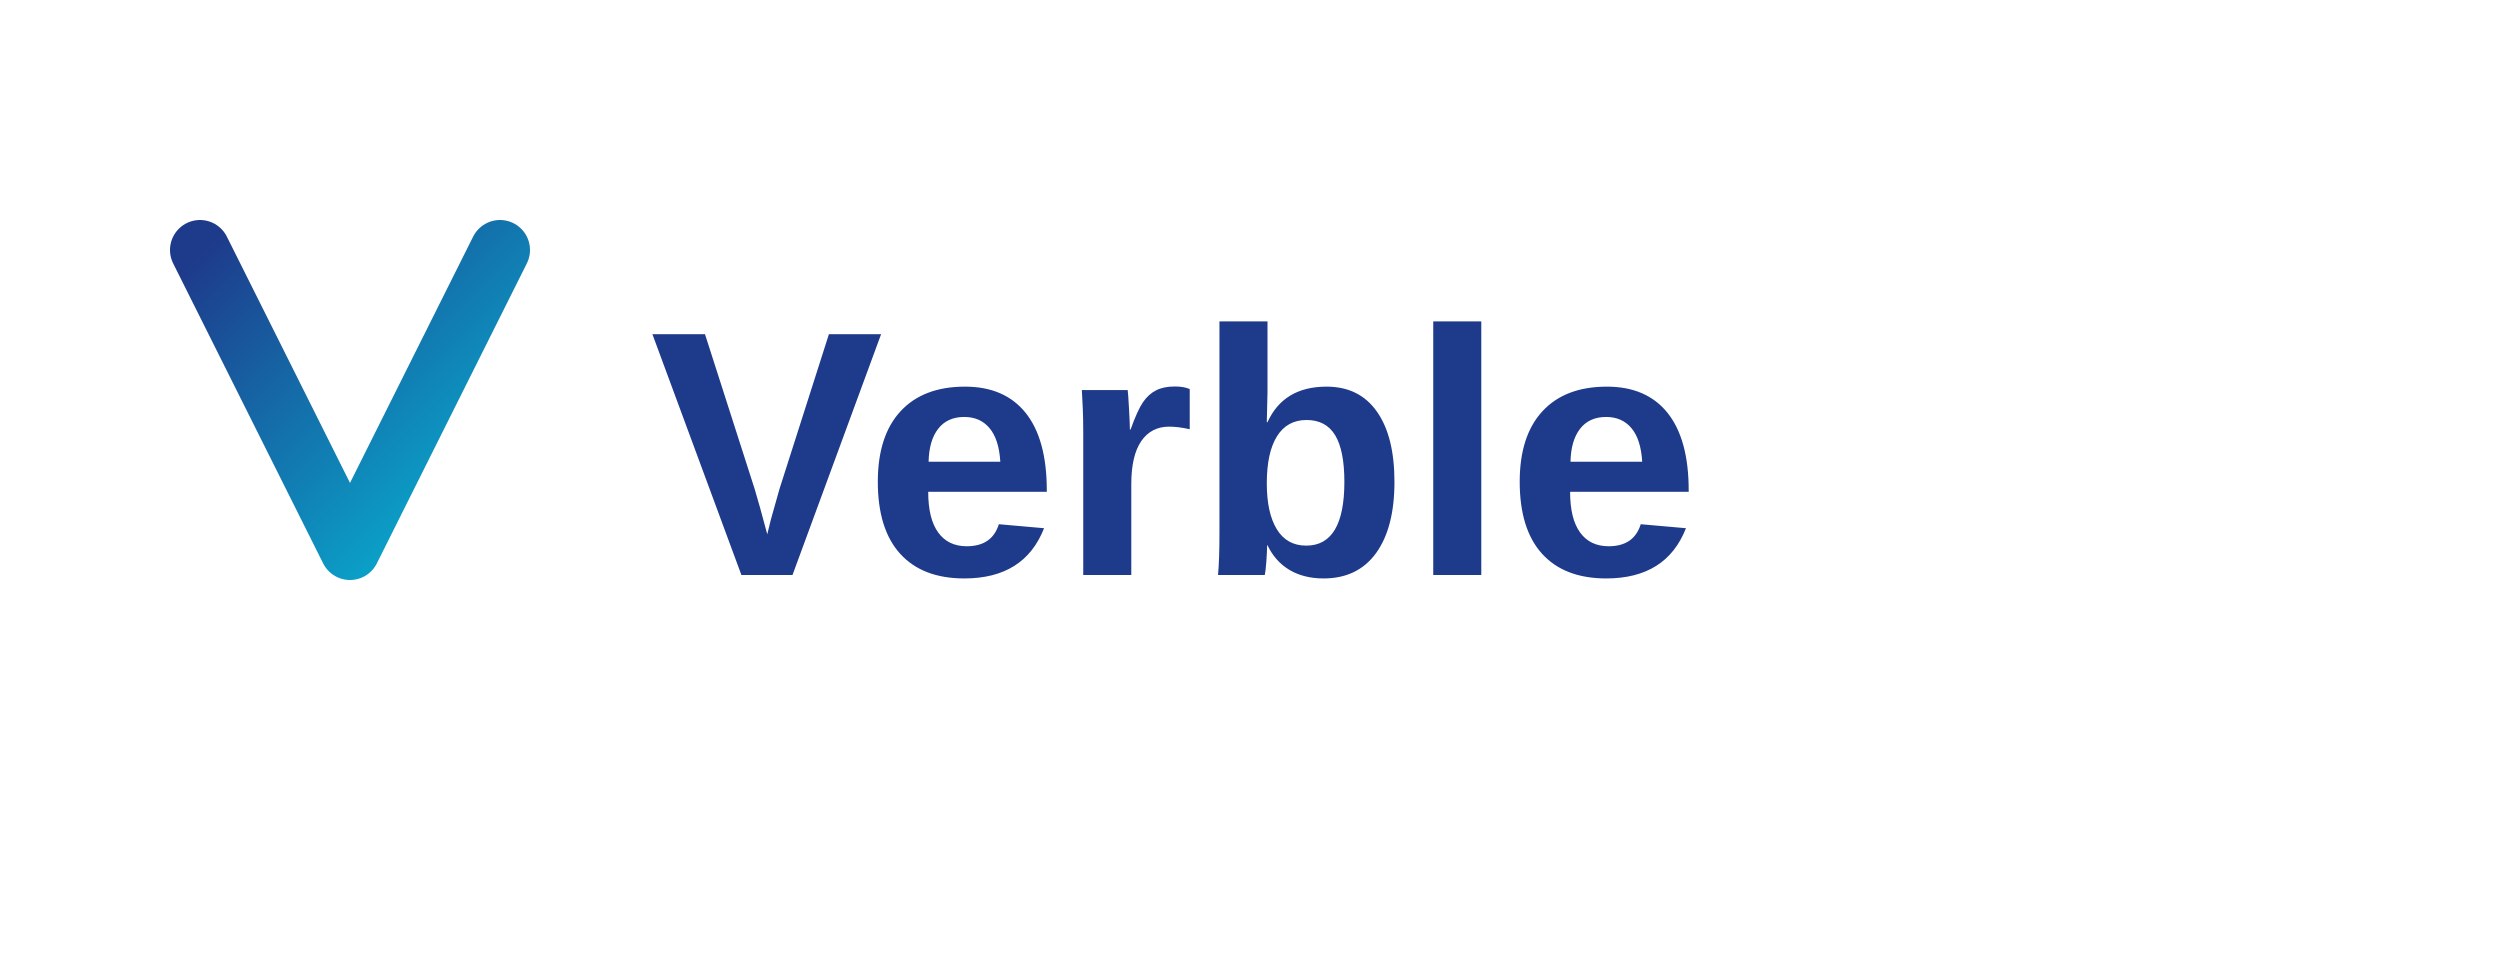
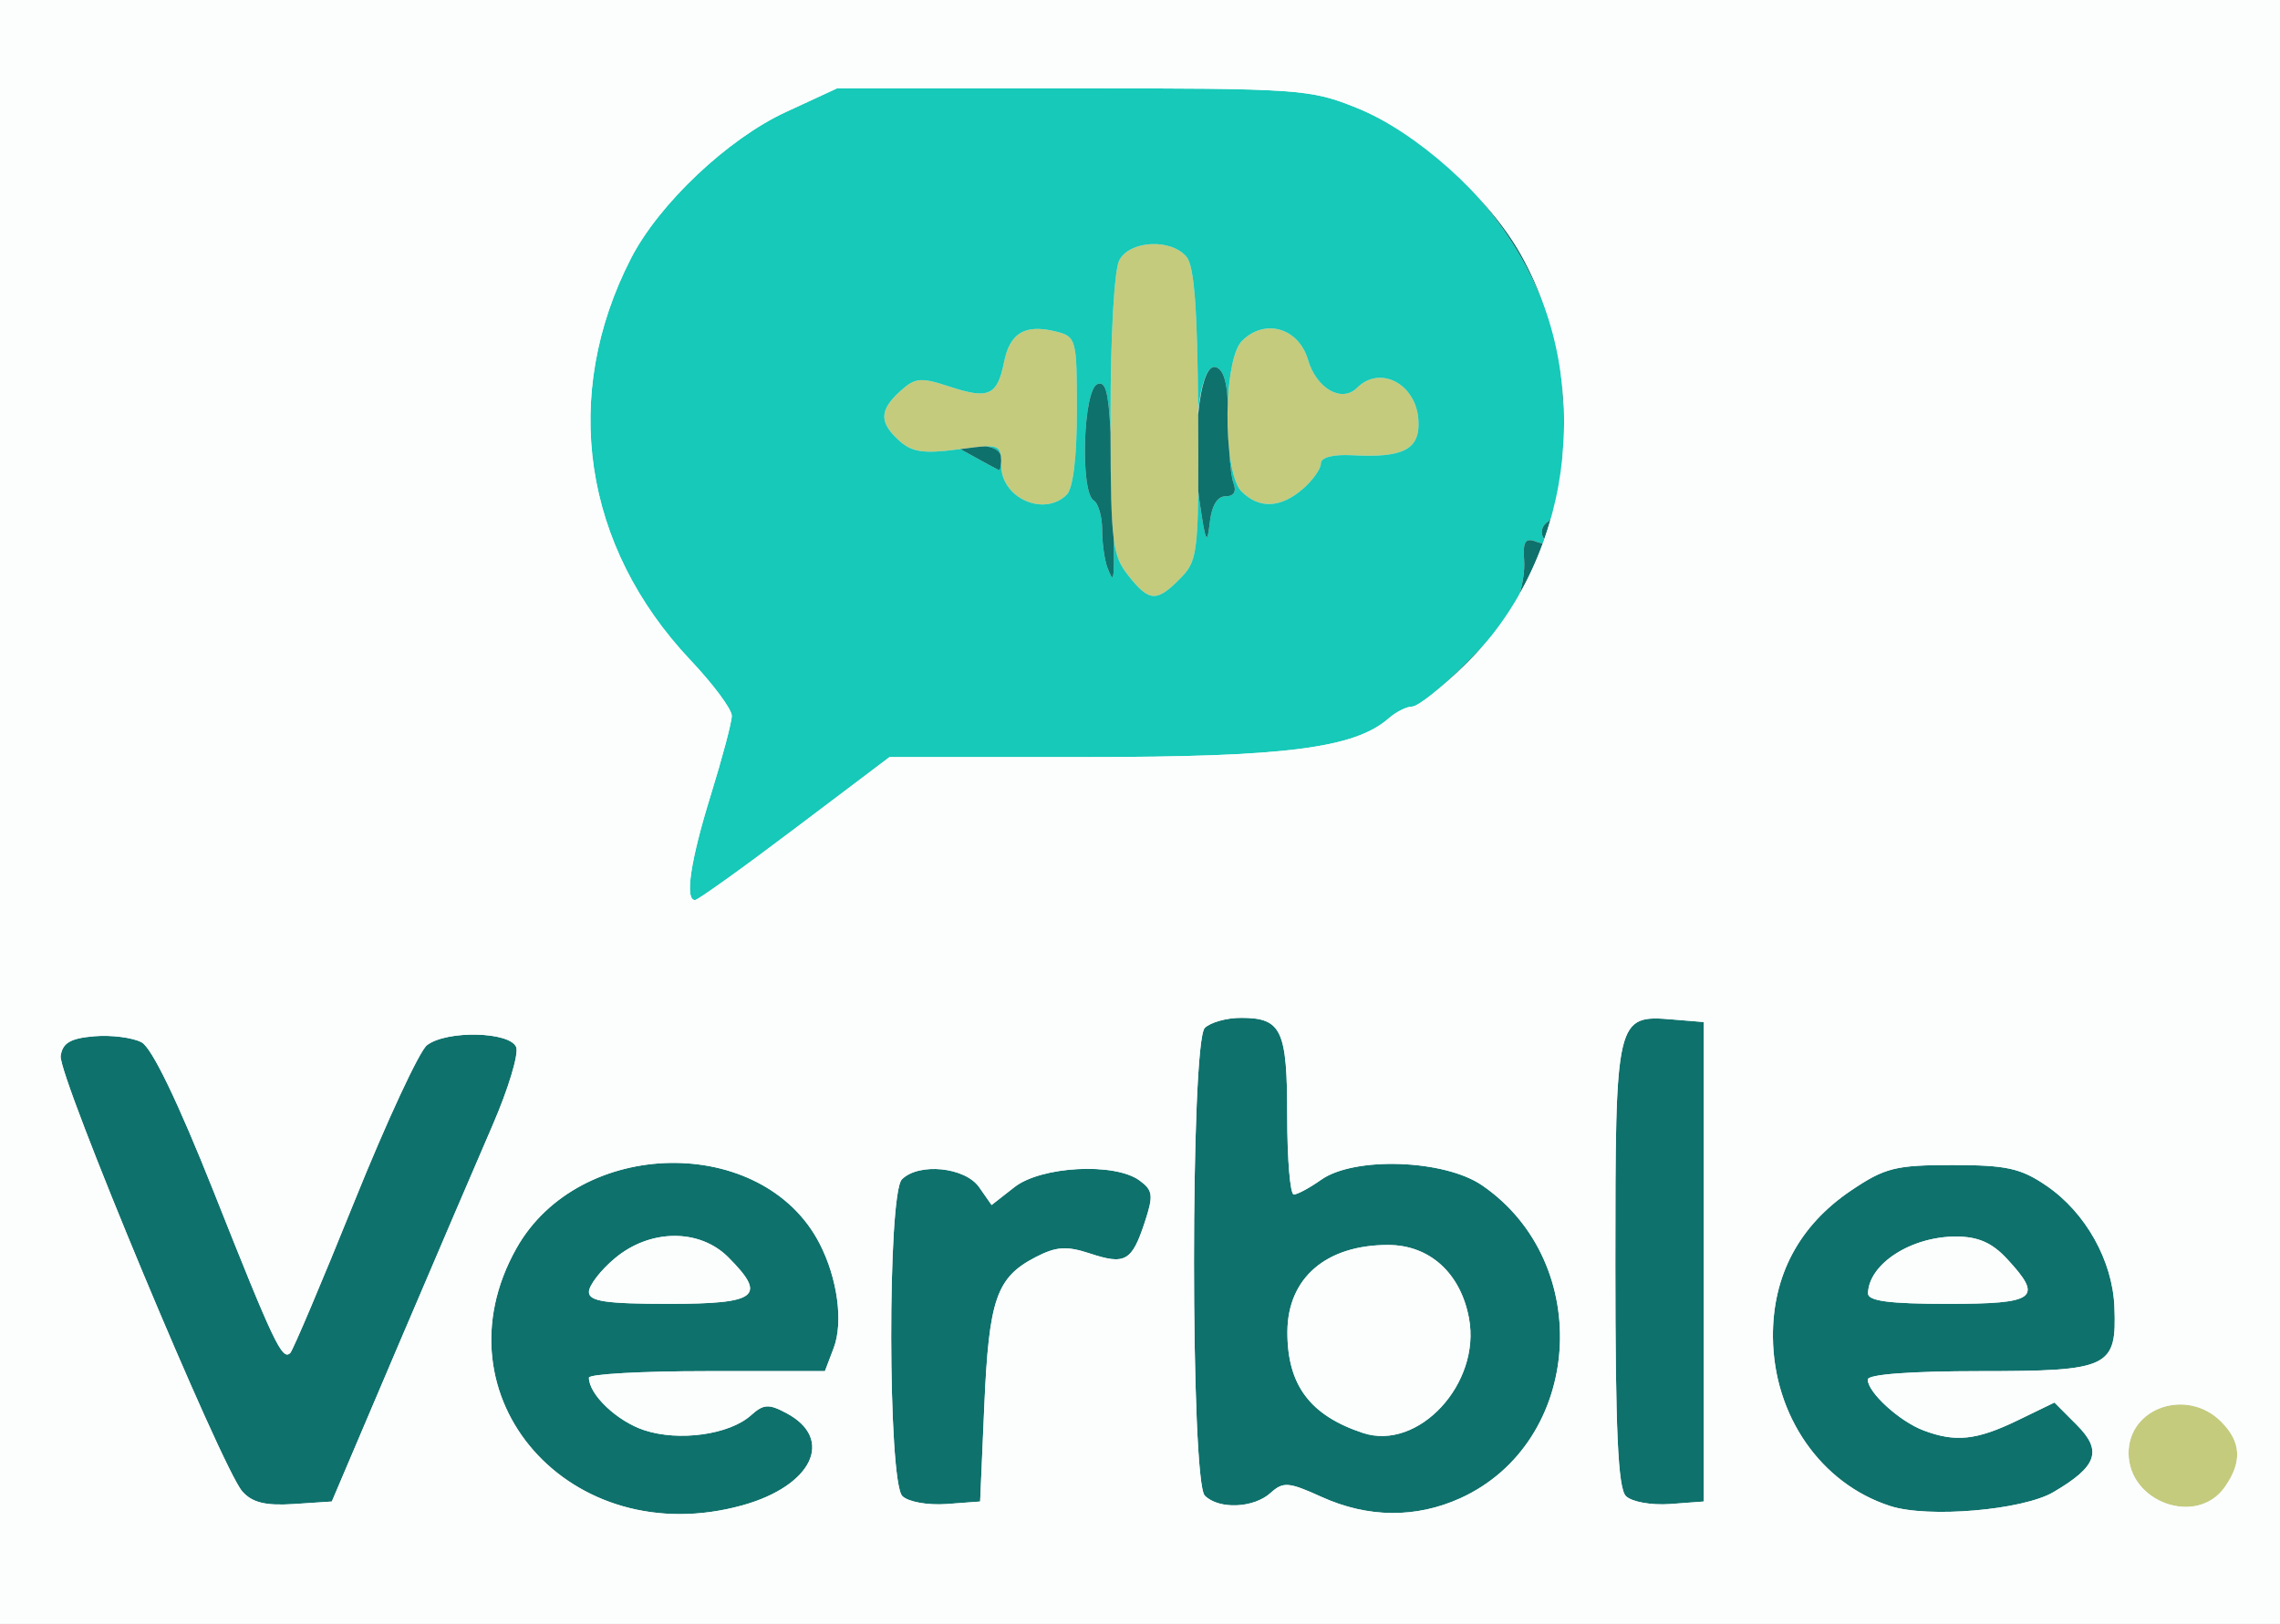
- <svg xmlns="http://www.w3.org/2000/svg" width="500" height="195" viewBox="0 0 500 195">
-   <defs>
-     <linearGradient id="grad1" x1="0%" y1="0%" x2="100%" y2="100%">
-       <stop offset="0%" style="stop-color:#1e3a8a;stop-opacity:1" />
-       <stop offset="100%" style="stop-color:#06b6d4;stop-opacity:1" />
-     </linearGradient>
-   </defs>
-   <rect width="500" height="195" fill="white" />
-   <path d="M40 50 L70 110 L100 50" fill="none" stroke="url(#grad1)" stroke-width="12" stroke-linecap="round" stroke-linejoin="round" />
-   <text x="130" y="115" font-family="Arial, sans-serif" font-weight="bold" font-size="70" fill="#1e3a8a">Verble</text>
+ <svg xmlns="http://www.w3.org/2000/svg" width="271" height="193" viewBox="0 0 271 193">
+   <g>
+     <path d="M 140.30 68.75 C137.47,71.63 136.60,71.58 134.07,68.37 C132.17,65.94 132.00,64.41 132.00,49.30 C132.00,39.89 132.44,32.04 133.04,30.93 C134.30,28.57 139.20,28.33 141.04,30.54 C141.96,31.66 142.34,36.89 142.41,49.29 C142.50,65.75 142.40,66.60 140.30,68.75 ZM 154.85 58.13 C152.22,60.41 149.66,60.52 147.57,58.43 C145.32,56.17 145.36,42.79 147.63,40.52 C150.32,37.82 154.34,38.96 155.46,42.75 C156.47,46.20 159.48,47.92 161.30,46.10 C164.02,43.38 168.29,45.61 168.59,49.89 C168.83,53.40 166.87,54.46 160.75,54.12 C158.43,54.00 157.00,54.37 157.00,55.09 C157.00,55.74 156.03,57.11 154.85,58.13 ZM 126.80 58.80 C124.11,61.49 119.00,59.21 119.00,55.32 C119.00,52.80 118.89,52.76 113.88,53.42 C109.80,53.96 108.39,53.76 106.88,52.39 C104.48,50.22 104.51,48.76 107.00,46.50 C108.78,44.88 109.44,44.83 112.90,45.97 C117.53,47.49 118.54,47.03 119.35,43.00 C120.04,39.56 121.86,38.50 125.50,39.41 C127.93,40.02 128.00,40.29 128.00,48.82 C128.00,54.32 127.55,58.05 126.80,58.80 ZM 264.44 176.78 C261.14,181.49 253.00,178.62 253.00,172.74 C253.00,167.32 259.95,164.95 264.00,169.00 C266.40,171.40 266.54,173.79 264.44,176.78 Z" fill="rgb(196,203,125)" />
+     <path d="M 94.47 98.50 C88.28,103.18 82.94,107.00 82.61,107.00 C81.36,107.00 82.08,102.26 84.49,94.50 C85.85,90.10 86.98,85.87 86.98,85.10 C86.99,84.32 84.80,81.37 82.11,78.52 C69.28,64.96 66.62,47.04 75.00,30.71 C78.33,24.23 86.50,16.51 93.40,13.32 L 99.50 10.50 L 127.50 10.50 C154.47,10.50 155.71,10.59 161.25,12.82 C172.44,17.34 182.21,29.01 184.99,41.17 C186.50,47.80 185.88,60.84 184.00,62.00 C183.31,62.43 183.05,63.27 183.42,63.88 C183.85,64.57 183.52,64.75 182.53,64.37 C181.29,63.90 181.00,64.39 181.16,66.63 C181.27,68.21 180.77,70.62 180.05,72.00 C178.39,75.17 169.39,84.00 167.83,84.00 C167.19,84.00 165.95,84.62 165.08,85.38 C161.01,88.95 152.81,90.00 128.96,90.00 L 105.73 90.00 ZM 140.30 68.75 C141.92,67.09 142.35,66.20 142.42,58.32 C142.47,58.80 142.53,59.28 142.60,59.75 C143.27,64.42 143.49,64.89 143.78,62.25 C144.00,60.14 144.67,59.00 145.67,59.00 C146.67,59.00 147.00,58.44 146.61,57.42 C146.40,56.87 146.21,55.36 146.10,53.52 C146.35,55.81 146.84,57.70 147.57,58.43 C149.66,60.52 152.22,60.41 154.85,58.13 C156.03,57.11 157.00,55.74 157.00,55.09 C157.00,54.37 158.43,54.00 160.75,54.12 C166.87,54.46 168.83,53.40 168.59,49.89 C168.29,45.61 164.02,43.38 161.30,46.10 C159.48,47.92 156.47,46.20 155.46,42.75 C154.34,38.96 150.32,37.82 147.63,40.52 C146.66,41.48 146.10,44.46 145.94,47.74 C145.80,45.19 145.37,43.97 144.56,43.66 C143.56,43.28 142.78,45.49 142.41,48.77 C142.33,36.74 141.95,31.64 141.04,30.54 C139.20,28.33 134.30,28.57 133.04,30.93 C132.44,32.04 132.00,39.89 132.00,49.30 C132.00,50.03 132.00,50.73 132.00,51.39 C131.75,46.38 131.37,45.31 130.44,45.66 C128.74,46.31 128.36,58.48 130.00,59.50 C130.55,59.84 131.00,61.40 131.00,62.98 C131.00,64.55 131.28,66.57 131.62,67.46 C132.31,69.24 132.48,69.58 132.37,63.98 C132.66,66.27 133.17,67.22 134.07,68.37 C136.60,71.58 137.47,71.63 140.30,68.75 ZM 126.80 58.80 C127.55,58.05 128.00,54.32 128.00,48.82 C128.00,40.29 127.93,40.02 125.50,39.41 C121.86,38.50 120.04,39.56 119.35,43.00 C118.54,47.03 117.53,47.49 112.90,45.97 C109.44,44.83 108.78,44.88 107.00,46.50 C104.51,48.76 104.48,50.22 106.88,52.39 C108.39,53.76 109.80,53.96 113.88,53.42 C113.97,53.41 114.06,53.40 114.14,53.39 L 116.00 54.42 C117.38,55.18 118.61,55.85 118.75,55.90 C118.87,55.95 118.97,55.46 119.00,54.77 C119.00,54.94 119.00,55.12 119.00,55.32 C119.00,59.21 124.11,61.49 126.80,58.80 ZM 118.96 54.17 C118.80,53.57 118.18,53.19 117.15,53.06 C118.48,53.01 118.85,53.30 118.96,54.17 Z" fill="rgb(22,201,184)" />
+     <path d="M 173.57 178.11 C168.30,180.50 162.59,180.45 157.10,177.96 C153.15,176.17 152.53,176.12 151.02,177.48 C149.01,179.30 144.87,179.47 143.20,177.80 C141.49,176.09 141.49,123.91 143.20,122.20 C143.86,121.54 145.79,121.00 147.50,121.00 C152.34,121.00 153.00,122.41 153.00,132.70 C153.00,137.82 153.35,142.00 153.78,142.00 C154.21,142.00 155.67,141.21 157.03,140.25 C160.97,137.46 171.67,137.83 176.16,140.91 C189.61,150.13 188.13,171.50 173.57,178.11 ZM 47.31 160.00 L 39.44 178.50 L 34.92 178.80 C31.56,179.02 29.98,178.63 28.80,177.30 C26.36,174.55 6.88,127.85 7.21,125.53 C7.43,123.98 8.37,123.43 11.21,123.19 C13.25,123.02 15.78,123.35 16.83,123.91 C18.06,124.57 21.16,131.00 25.43,141.74 C32.55,159.69 33.55,161.78 34.50,160.84 C34.83,160.50 38.26,152.41 42.11,142.86 C45.96,133.31 49.85,124.94 50.75,124.25 C53.10,122.45 60.64,122.63 61.36,124.49 C61.67,125.31 60.41,129.48 58.56,133.74 C56.71,138.01 51.65,149.82 47.31,160.00 ZM 88.25 178.95 C67.80,184.63 51.46,166.07 61.37,148.42 C68.81,135.14 90.66,134.77 97.41,147.82 C99.55,151.96 100.26,157.19 99.09,160.26 L 98.05 163.00 L 84.02 163.00 C76.31,163.00 70.00,163.35 70.00,163.78 C70.00,165.78 73.35,168.96 76.57,170.02 C80.71,171.39 86.70,170.55 89.26,168.25 C90.76,166.90 91.38,166.87 93.49,168.00 C99.23,171.06 96.55,176.64 88.25,178.95 ZM 244.06 177.39 C240.41,179.53 229.18,180.49 224.68,179.04 C216.44,176.39 210.82,168.31 210.73,158.99 C210.66,151.67 213.84,145.70 220.00,141.54 C224.03,138.82 225.29,138.50 232.07,138.50 C238.50,138.50 240.20,138.88 243.27,140.98 C247.91,144.16 251.11,149.88 251.32,155.38 C251.60,162.58 250.73,163.00 235.38,163.00 C227.13,163.00 222.00,163.38 222.00,164.00 C222.00,165.52 225.76,168.96 228.61,170.04 C232.40,171.48 234.92,171.22 239.78,168.87 L 244.19 166.73 L 246.83 169.38 C249.93,172.47 249.29,174.33 244.06,177.39 ZM 117.00 167.00 L 116.50 178.50 L 112.50 178.80 C110.25,178.96 107.94,178.54 107.25,177.85 C105.52,176.12 105.47,141.93 107.20,140.20 C109.21,138.19 114.70,138.74 116.38,141.13 L 117.86 143.25 L 120.57 141.13 C123.73,138.64 132.48,138.17 135.44,140.33 C137.05,141.51 137.12,142.10 136.06,145.32 C134.53,149.95 133.74,150.40 129.54,149.01 C126.77,148.10 125.55,148.18 123.09,149.45 C118.44,151.86 117.55,154.44 117.00,167.00 ZM 202.50 121.50 L 202.50 178.50 L 198.50 178.80 C196.25,178.96 193.94,178.54 193.25,177.85 C192.31,176.91 192.00,169.97 192.00,150.37 C192.00,120.85 192.05,120.63 198.87,121.20 ZM 162.00 170.35 C168.61,172.53 176.06,164.45 174.60,156.69 C173.60,151.33 169.91,148.00 164.98,148.00 C157.62,148.00 153.06,151.93 153.02,158.30 C152.99,164.63 155.70,168.27 162.00,170.35 ZM 222.03 153.75 C222.01,154.66 224.55,155.00 231.50,155.00 C242.03,155.00 242.90,154.34 238.55,149.65 C236.77,147.73 235.11,147.00 232.48,147.00 C227.15,147.00 222.12,150.25 222.03,153.75 ZM 70.00 153.59 C70.00,154.70 71.99,155.00 79.50,155.00 C90.07,155.00 91.20,154.11 86.55,149.45 C83.12,146.03 77.24,146.09 73.08,149.59 C71.38,151.01 70.00,152.81 70.00,153.59 ZM 142.60 59.75 C142.53,59.28 142.47,58.80 142.42,58.32 C142.44,55.99 142.43,53.05 142.41,49.29 C142.78,45.49 143.56,43.28 144.56,43.66 C145.37,43.97 145.80,45.19 145.94,47.74 C145.85,49.68 145.91,51.72 146.10,53.52 C146.21,55.36 146.40,56.87 146.61,57.42 C147.00,58.44 146.67,59.00 145.67,59.00 C144.67,59.00 144.00,60.14 143.78,62.25 C143.49,64.89 143.27,64.42 142.60,59.75 ZM 130.44 45.66 C131.37,45.31 131.75,46.38 132.00,51.39 C132.01,58.00 132.08,61.67 132.37,63.98 C132.48,69.58 132.31,69.24 131.62,67.46 C131.28,66.57 131.00,64.55 131.00,62.98 C131.00,61.40 130.55,59.84 130.00,59.50 C128.36,58.48 128.74,46.31 130.44,45.66 ZM 118.96 54.17 C118.98,54.35 118.99,54.55 119.00,54.77 C118.97,55.46 118.87,55.95 118.75,55.90 C118.61,55.85 117.38,55.18 116.00,54.42 L 114.14 53.39 C115.48,53.21 116.45,53.09 117.15,53.06 C118.18,53.19 118.80,53.57 118.96,54.17 ZM 183.39 64.56 C182.63,66.65 181.70,68.68 180.61,70.62 C181.01,69.32 181.24,67.76 181.16,66.63 C181.00,64.39 181.29,63.90 182.53,64.37 C182.92,64.52 183.21,64.59 183.39,64.56 ZM 175.51 23.24 C177.66,25.55 179.51,27.98 180.81,30.32 C182.00,32.45 182.97,34.67 183.74,36.94 C181.95,32.00 179.08,27.28 175.51,23.24 ZM 184.32 61.67 C184.09,62.49 183.83,63.31 183.55,64.11 C183.52,64.04 183.48,63.96 183.42,63.88 C183.05,63.27 183.31,62.43 184.00,62.00 C184.11,61.93 184.22,61.82 184.32,61.67 ZM 185.58 45.02 C185.93,47.84 185.99,50.67 185.77,53.49 C185.90,50.73 185.84,47.71 185.58,45.02 ZM 176.56 76.45 C175.74,77.42 174.87,78.35 173.94,79.24 C172.77,80.38 171.58,81.42 170.57,82.24 C172.35,80.75 174.64,78.53 176.56,76.45 Z" fill="rgb(15,113,108)" />
+     <path d="M 0.00 96.50 L 0.00 0.00 L 135.50 0.00 L 271.00 0.00 L 271.00 96.50 L 271.00 193.00 L 135.50 193.00 L 0.00 193.00 L 0.00 96.50 ZM 88.25 178.95 C96.55,176.64 99.23,171.06 93.49,168.00 C91.38,166.87 90.76,166.90 89.26,168.25 C86.70,170.55 80.71,171.39 76.57,170.02 C73.35,168.96 70.00,165.78 70.00,163.78 C70.00,163.35 76.31,163.00 84.02,163.00 L 98.05 163.00 L 99.09 160.26 C100.26,157.19 99.55,151.96 97.41,147.82 C90.66,134.77 68.81,135.14 61.37,148.42 C51.46,166.07 67.80,184.63 88.25,178.95 ZM 173.57 178.11 C188.13,171.50 189.61,150.13 176.16,140.91 C171.67,137.83 160.97,137.46 157.03,140.25 C155.67,141.21 154.21,142.00 153.78,142.00 C153.35,142.00 153.00,137.82 153.00,132.70 C153.00,122.41 152.34,121.00 147.50,121.00 C145.79,121.00 143.86,121.54 143.20,122.20 C141.49,123.91 141.49,176.09 143.20,177.80 C144.87,179.47 149.01,179.30 151.02,177.48 C152.53,176.12 153.15,176.17 157.10,177.96 C162.59,180.45 168.30,180.50 173.57,178.11 ZM 244.06 177.39 C249.29,174.33 249.93,172.47 246.83,169.38 L 244.19 166.73 L 239.78 168.87 C234.92,171.22 232.40,171.48 228.61,170.04 C225.76,168.96 222.00,165.52 222.00,164.00 C222.00,163.38 227.13,163.00 235.38,163.00 C250.73,163.00 251.60,162.58 251.32,155.38 C251.11,149.88 247.91,144.16 243.27,140.98 C240.20,138.88 238.50,138.50 232.07,138.50 C225.29,138.50 224.03,138.82 220.00,141.54 C213.84,145.70 210.66,151.67 210.73,158.99 C210.82,168.31 216.44,176.39 224.68,179.04 C229.18,180.49 240.41,179.53 244.06,177.39 ZM 47.31 160.00 C51.65,149.82 56.71,138.01 58.56,133.74 C60.41,129.48 61.67,125.31 61.36,124.49 C60.64,122.63 53.10,122.45 50.75,124.25 C49.85,124.94 45.96,133.31 42.11,142.86 C38.26,152.41 34.83,160.50 34.50,160.84 C33.55,161.78 32.55,159.69 25.43,141.74 C21.16,131.00 18.06,124.57 16.83,123.91 C15.78,123.35 13.25,123.02 11.21,123.19 C8.37,123.43 7.43,123.98 7.21,125.53 C6.88,127.85 26.36,174.55 28.80,177.30 C29.98,178.63 31.56,179.02 34.92,178.80 L 39.44 178.50 L 47.31 160.00 ZM 117.00 167.00 C117.55,154.44 118.44,151.86 123.09,149.45 C125.55,148.18 126.77,148.10 129.54,149.01 C133.74,150.40 134.53,149.95 136.06,145.32 C137.12,142.10 137.05,141.51 135.44,140.33 C132.48,138.17 123.73,138.64 120.57,141.13 L 117.86 143.25 L 116.38 141.13 C114.70,138.74 109.21,138.19 107.20,140.20 C105.47,141.93 105.52,176.12 107.25,177.85 C107.94,178.54 110.25,178.96 112.50,178.80 L 116.50 178.50 L 117.00 167.00 ZM 202.50 150.00 L 202.50 121.50 L 198.87 121.20 C192.05,120.63 192.00,120.85 192.00,150.37 C192.00,169.97 192.31,176.91 193.25,177.85 C193.94,178.54 196.25,178.96 198.50,178.80 L 202.50 178.50 L 202.50 150.00 ZM 264.44 176.78 C266.54,173.79 266.40,171.40 264.00,169.00 C259.95,164.95 253.00,167.32 253.00,172.74 C253.00,178.62 261.14,181.49 264.44,176.78 ZM 94.47 98.50 L 105.73 90.00 L 128.96 90.00 C152.81,90.00 161.01,88.95 165.08,85.38 C165.95,84.62 167.19,84.00 167.83,84.00 C168.48,84.00 171.23,81.86 173.94,79.24 C186.74,66.91 189.65,46.20 180.81,30.32 C176.96,23.40 168.34,15.69 161.25,12.82 C155.71,10.59 154.47,10.50 127.50,10.50 L 99.50 10.50 L 93.40 13.32 C86.50,16.51 78.33,24.23 75.00,30.71 C66.62,47.04 69.28,64.96 82.11,78.52 C84.80,81.37 86.99,84.32 86.98,85.10 C86.98,85.87 85.85,90.10 84.49,94.50 C82.08,102.26 81.36,107.00 82.61,107.00 C82.94,107.00 88.28,103.18 94.47,98.50 ZM 70.00 153.59 C70.00,152.81 71.38,151.01 73.08,149.59 C77.24,146.09 83.12,146.03 86.55,149.45 C91.20,154.11 90.07,155.00 79.50,155.00 C71.99,155.00 70.00,154.70 70.00,153.59 ZM 162.00 170.35 C155.70,168.27 152.99,164.63 153.02,158.30 C153.06,151.93 157.62,148.00 164.98,148.00 C169.91,148.00 173.60,151.33 174.60,156.69 C176.06,164.45 168.61,172.53 162.00,170.35 ZM 222.03 153.75 C222.12,150.25 227.15,147.00 232.48,147.00 C235.11,147.00 236.77,147.73 238.55,149.65 C242.90,154.34 242.03,155.00 231.50,155.00 C224.55,155.00 222.01,154.66 222.03,153.75 Z" fill="rgb(252,254,254)" />
+   </g>
</svg>
